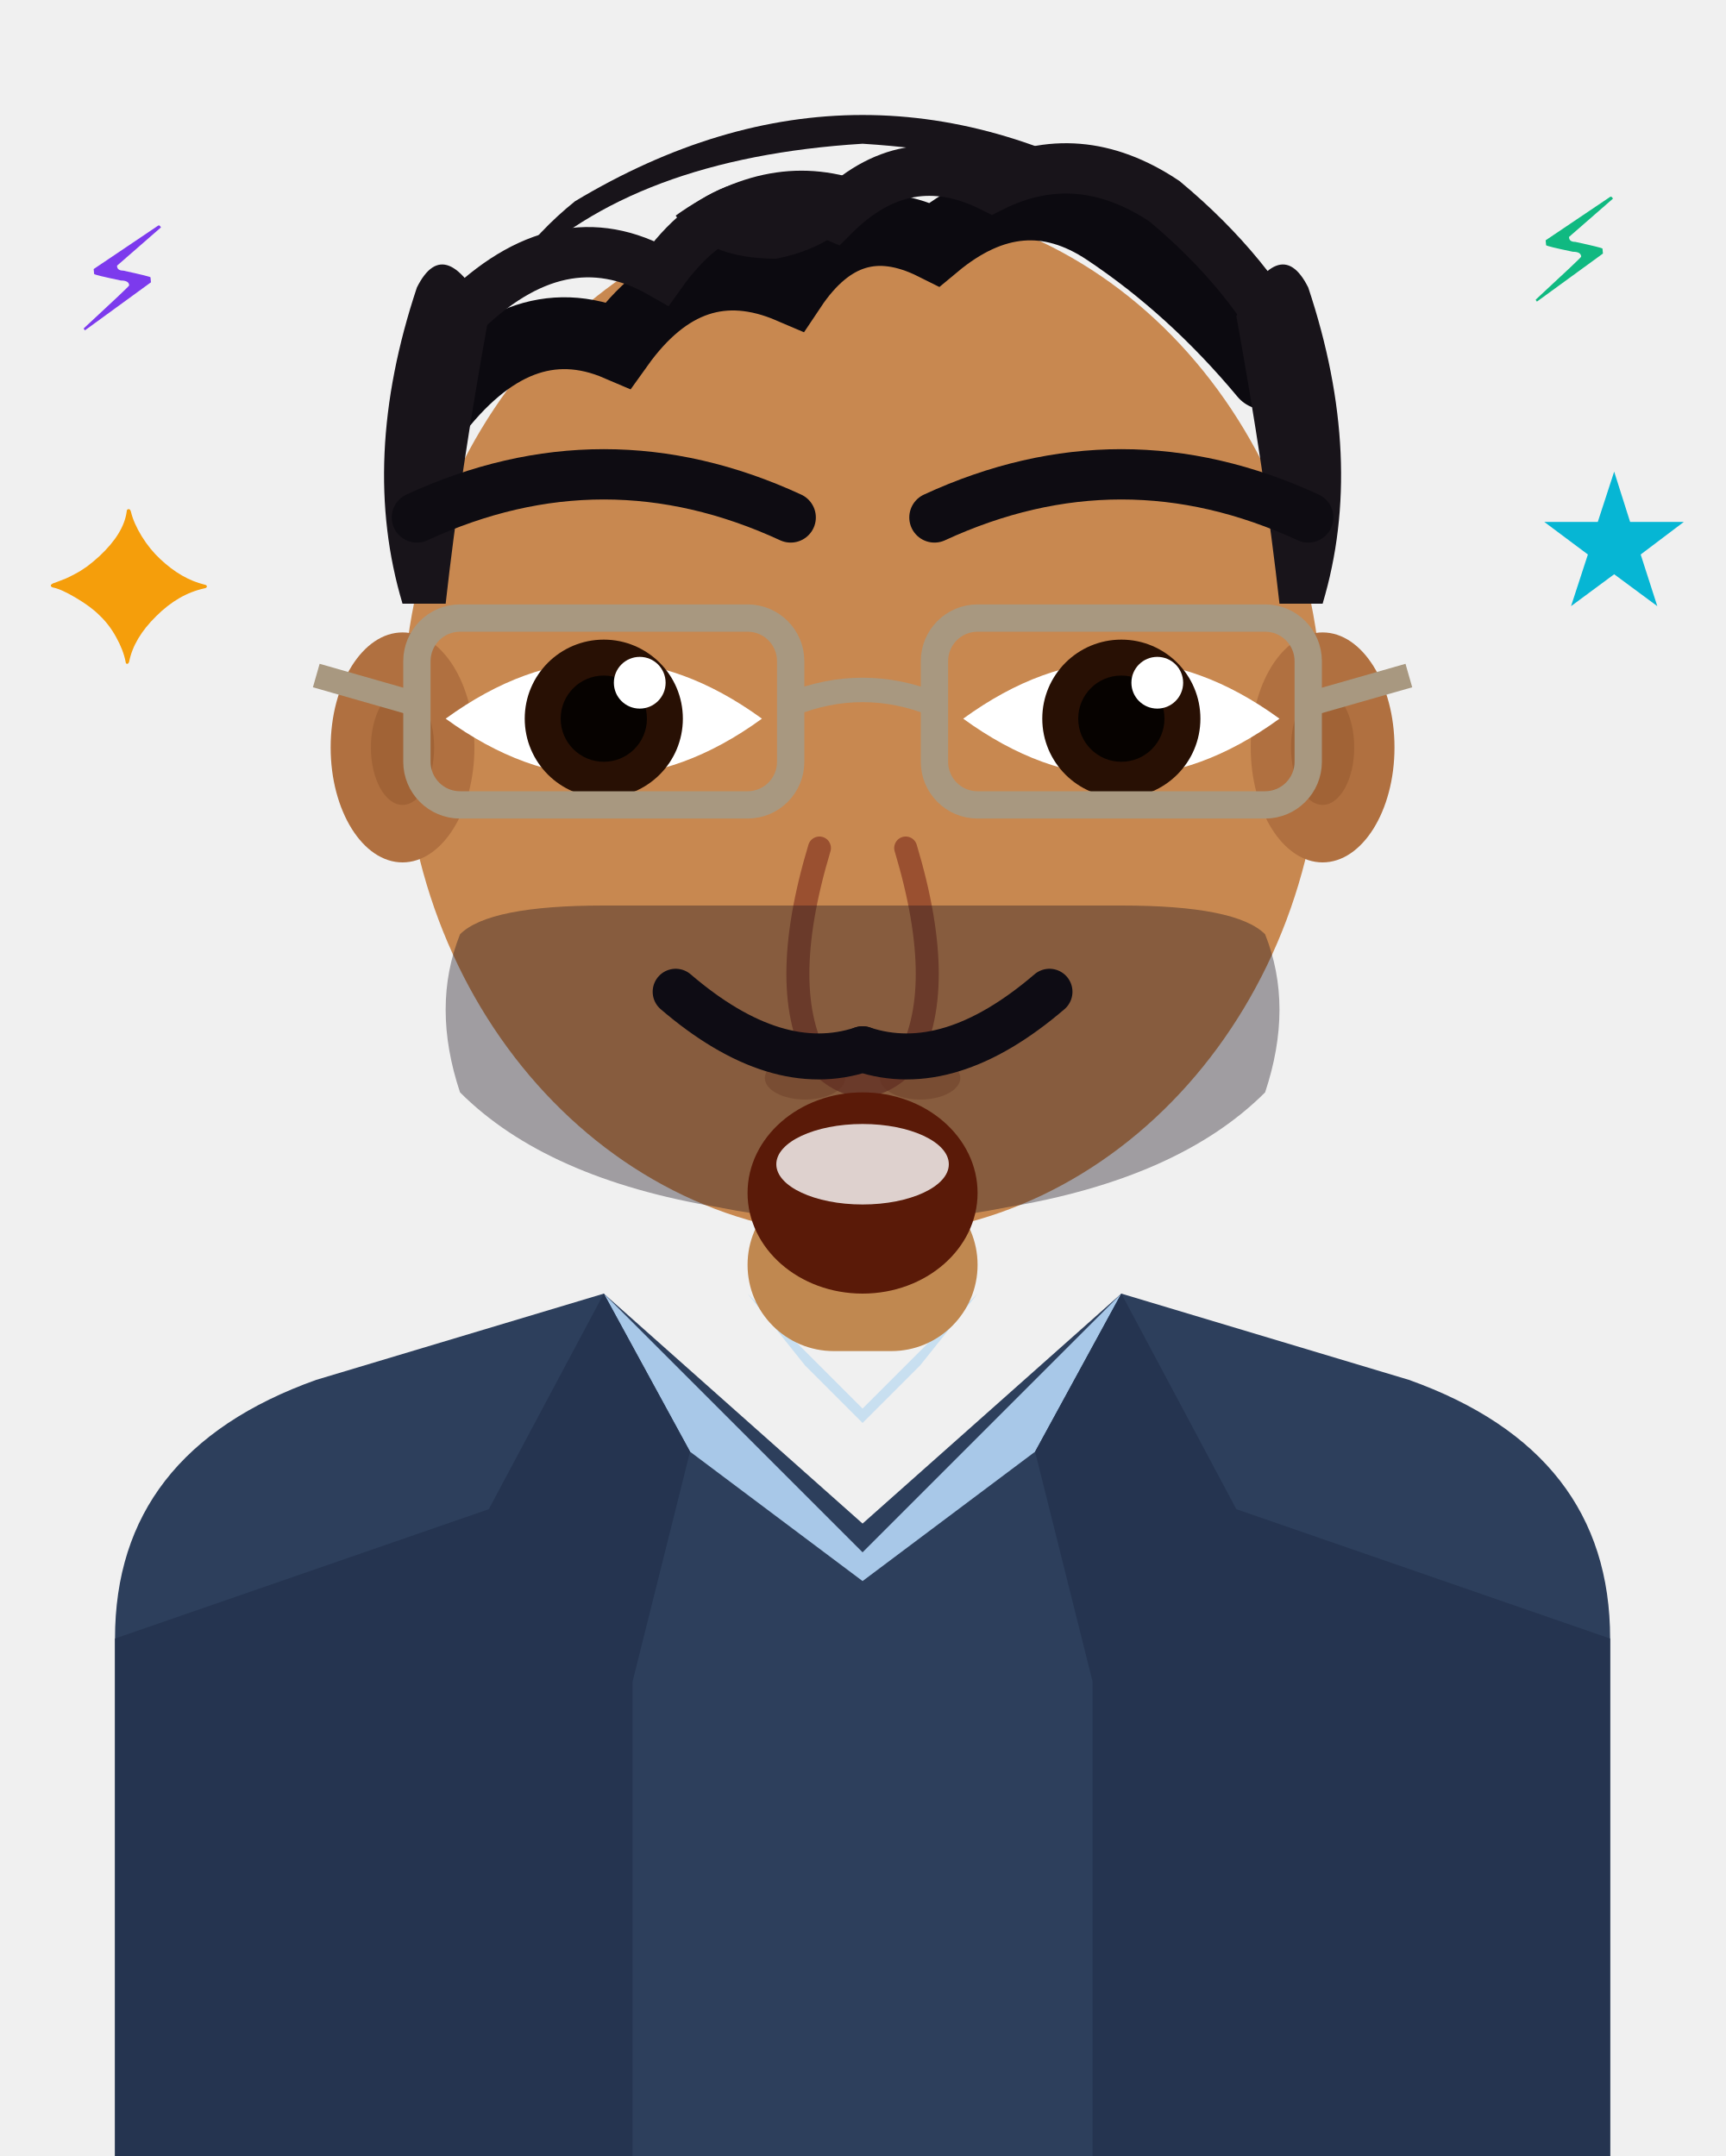
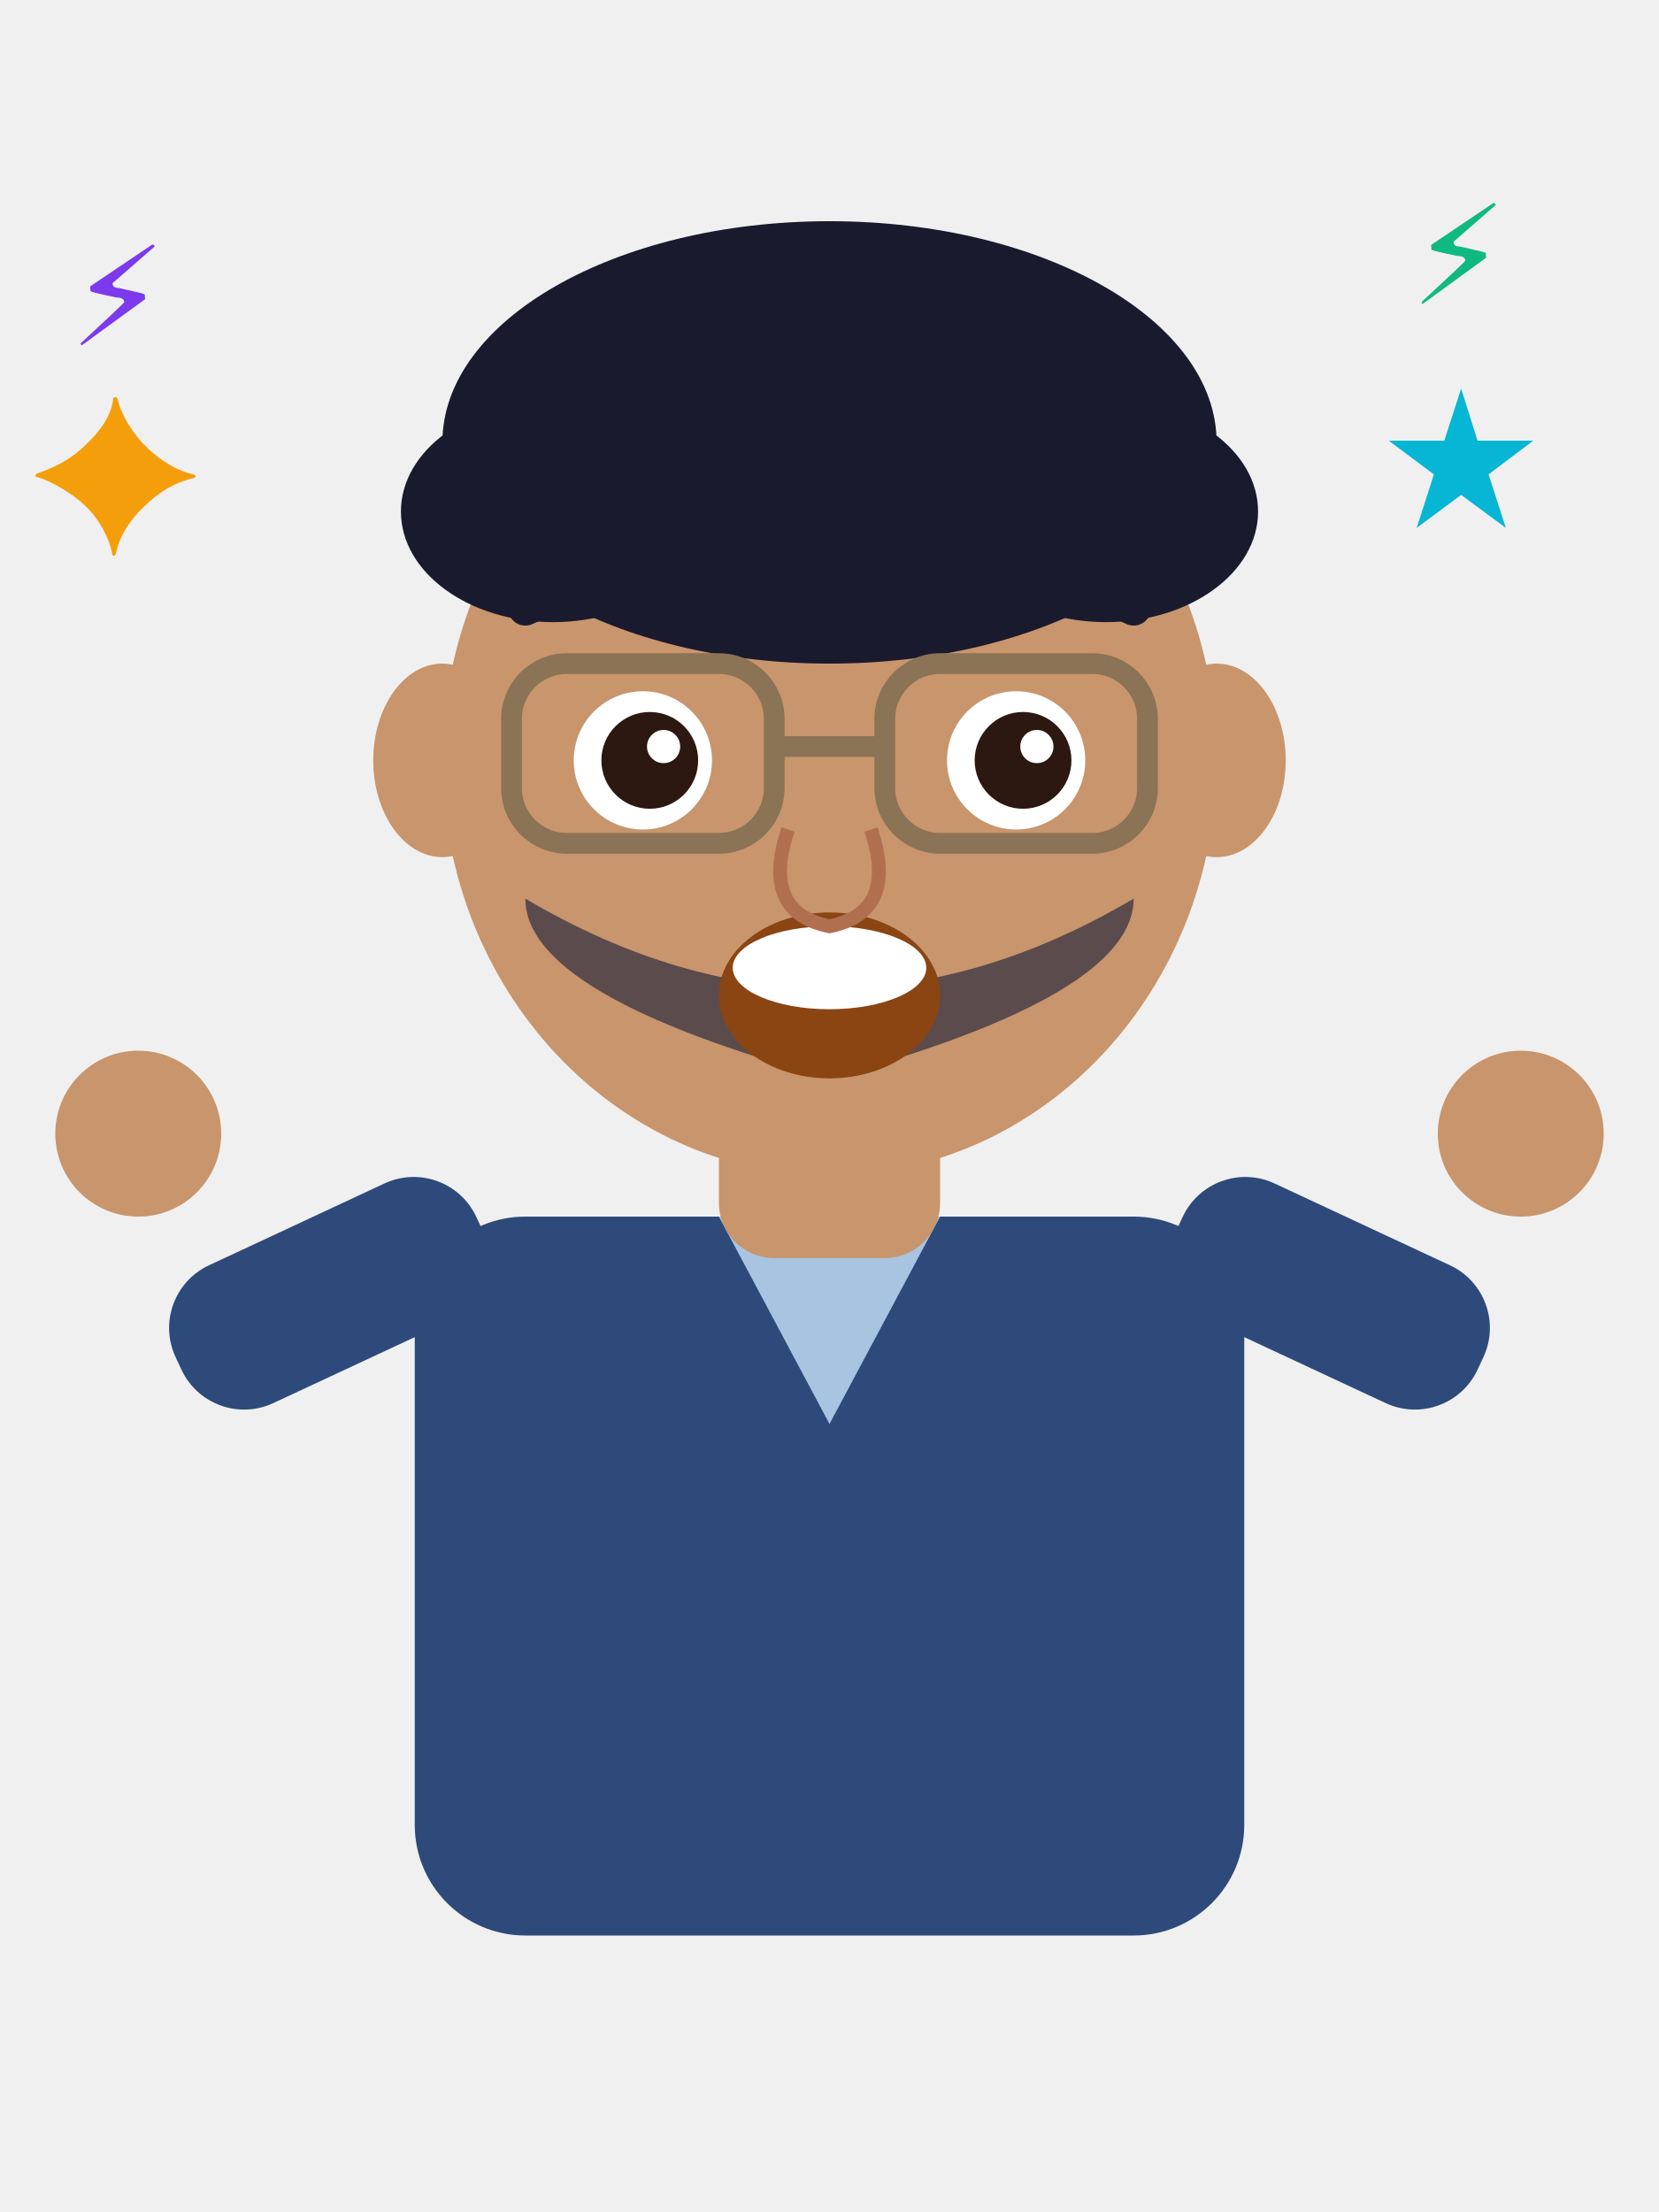
- <svg xmlns="http://www.w3.org/2000/svg" viewBox="0 0 120 150" width="120" height="150">
-   <defs>
-     <style>
-       .av{animation:wowS .5s ease-in-out infinite;}
-       .i1{animation:spin 1.8s linear infinite;transform-origin:10px 42px;}
-       .i2{animation:spin 2.3s linear infinite reverse;transform-origin:110px 38px;}
-       .i3{animation:pop 1.1s ease-in-out infinite;}
-       .i4{animation:pop 1.1s .55s ease-in-out infinite;}
-       @keyframes wowS{0%,100%{transform:scale(1) rotate(0);}25%{transform:scale(1.05) rotate(-2deg);}75%{transform:scale(1.05) rotate(2deg);}}
-       @keyframes spin{0%{transform:rotate(0);}100%{transform:rotate(360deg);}}
-       @keyframes pop{0%,100%{opacity:1;transform:scale(1);}50%{opacity:.15;transform:scale(.5);}}
-     </style>
-   </defs>
-   <text x="3" y="46" font-size="15" class="i1" fill="#f59e0b">✦</text>
-   <text x="107" y="42" font-size="13" class="i2" fill="#06b6d4">★</text>
-   <text x="5" y="23" font-size="10" class="i3" fill="#7c3aed">⚡</text>
-   <text x="106" y="21" font-size="10" class="i4" fill="#10b981">⚡</text>
-   <g class="av">
-     <path d="M8 150 L8 114 Q8 101 22 96 L42 90 L60 106 L78 90 L98 96 Q112 101 112 114 L112 150 Z" fill="#2d3f5c" />
-     <path d="M42 90 L60 108 L78 90 L72 101 L60 110 L48 101 Z" fill="#a8c8e8" />
-     <path d="M42 90 L34 105 L8 114 L8 150 L44 150 L44 117 L48 101 Z" fill="#253450" />
-     <path d="M78 90 L86 105 L112 114 L112 150 L76 150 L76 117 L72 101 Z" fill="#253450" />
-     <path d="M52 90 L60 98 L68 90 L64 95 L60 99 L56 95 Z" fill="#c8dff0" />
-     <rect x="52" y="82" width="16" height="12" rx="6" fill="#c08850" />
-     <ellipse cx="60" cy="50" rx="32" ry="36" fill="#c88850" />
-     <ellipse cx="28" cy="52" rx="5" ry="8" fill="#b07040" />
-     <ellipse cx="92" cy="52" rx="5" ry="8" fill="#b07040" />
-     <ellipse cx="28" cy="52" rx="2.2" ry="4" fill="#8a5028" opacity="0.4" />
-     <ellipse cx="92" cy="52" rx="2.2" ry="4" fill="#8a5028" opacity="0.4" />
-     <path d="M28 42 Q28 12 60 10 Q92 12 92 42 Q90 22 80 14 Q70 8 60 8 Q50 8 40 14 Q30 22 28 42 Z" fill="#18141a" />
-     <path d="M30 29 Q36 21 43 24 Q48 17 55 20 Q59 14 65 17 Q71 12 77 16 Q83 20 88 26" fill="none" stroke="#0c0a10" stroke-width="5" stroke-linecap="round" />
-     <path d="M32 22 Q39 15 46 19 Q51 12 58 15 Q63 10 69 13 Q75 10 81 14 Q87 19 90 25" fill="none" stroke="#18141a" stroke-width="3.5" stroke-linecap="round" />
-     <path d="M47 15 Q54 10 61 13 Q59 17 54 18 Q49 18 47 15 Z" fill="#18141a" />
-     <path d="M28 42 Q25 32 29 20 Q31 16 34 22 Q32 33 31 42 Z" fill="#18141a" />
-     <path d="M92 42 Q95 32 91 20 Q89 16 86 22 Q88 33 89 42 Z" fill="#18141a" />
-     <path d="M29 36 Q42 30 55 36" stroke="#0e0c12" stroke-width="3.5" fill="none" stroke-linecap="round" />
-     <path d="M65 36 Q78 30 91 36" stroke="#0e0c12" stroke-width="3.5" fill="none" stroke-linecap="round" />
-     <path d="M31 50 Q42 42 53 50 Q42 58 31 50 Z" fill="white" />
-     <circle cx="42" cy="50" r="5.5" fill="#281004" />
-     <circle cx="42" cy="50" r="3" fill="#060200" />
-     <circle cx="44.5" cy="47.5" r="1.8" fill="white" />
-     <path d="M67 50 Q78 42 89 50 Q78 58 67 50 Z" fill="white" />
-     <circle cx="78" cy="50" r="5.5" fill="#281004" />
-     <circle cx="78" cy="50" r="3" fill="#060200" />
-     <circle cx="80.5" cy="47.5" r="1.8" fill="white" />
-     <rect x="29" y="43" width="26" height="13" rx="3" fill="none" stroke="#a89880" stroke-width="1.9" />
-     <rect x="65" y="43" width="26" height="13" rx="3" fill="none" stroke="#a89880" stroke-width="1.9" />
-     <path d="M55 49 Q60 47 65 49" stroke="#a89880" stroke-width="1.7" fill="none" />
-     <line x1="29" y1="49" x2="22" y2="47" stroke="#a89880" stroke-width="1.7" />
-     <line x1="91" y1="49" x2="98" y2="47" stroke="#a89880" stroke-width="1.7" />
-     <path d="M57 59 Q54 69 57 74 Q60 77 63 74 Q66 69 63 59" stroke="#9a5030" stroke-width="1.6" fill="none" stroke-linecap="round" />
-     <ellipse cx="56" cy="75" rx="2.8" ry="1.5" fill="#8a4020" opacity="0.35" />
-     <ellipse cx="64" cy="75" rx="2.8" ry="1.5" fill="#8a4020" opacity="0.35" />
-     <path d="M32 65 Q34 63 42 63 Q50 63 60 63 Q70 63 78 63 Q86 63 88 65              Q90 70 88 76 Q82 82 70 84 Q60 86 50 84 Q38 82 32 76 Q30 70 32 65 Z" fill="#1c1620" opacity="0.38" />
-     <path d="M47 69 Q54 75 60 73" stroke="#0e0c14" stroke-width="3.2" fill="none" stroke-linecap="round" />
-     <path d="M60 73 Q66 75 73 69" stroke="#0e0c14" stroke-width="3.2" fill="none" stroke-linecap="round" />
-     <ellipse cx="60" cy="83" rx="8" ry="7" fill="#5a1a08" />
-     <ellipse cx="60" cy="81" rx="6" ry="2.8" fill="white" opacity="0.8" />
-   </g>
+ <svg xmlns="http://www.w3.org/2000/svg" viewBox="0 0 120 160" width="120" height="160">
+   <rect x="30" y="88" width="60" height="52" rx="8" fill="#2d4a7a" />
+   <polygon points="52,88 60,103 68,88" fill="#a8c4e0" />
+   <rect x="12" y="88" width="24" height="11" rx="5" fill="#2d4a7a" transform="rotate(-25 24 94)" />
+   <rect x="84" y="88" width="24" height="11" rx="5" fill="#2d4a7a" transform="rotate(25 96 94)" />
+   <ellipse cx="10" cy="82" rx="6" ry="6" fill="#c8956c" />
+   <ellipse cx="110" cy="82" rx="6" ry="6" fill="#c8956c" />
+   <text x="2" y="40" font-size="16" fill="#f59e0b">✦</text>
+   <text x="100" y="38" font-size="14" fill="#06b6d4">★</text>
+   <text x="5" y="25" font-size="10" fill="#7c3aed">⚡</text>
+   <text x="102" y="22" font-size="10" fill="#10b981">⚡</text>
+   <rect x="52" y="75" width="16" height="16" rx="4" fill="#c8956c" />
+   <ellipse cx="60" cy="55" rx="28" ry="30" fill="#c8956c" />
+   <ellipse cx="60" cy="32" rx="28" ry="16" fill="#1a1a2e" />
+   <ellipse cx="40" cy="37" rx="11" ry="8" fill="#1a1a2e" />
+   <ellipse cx="80" cy="37" rx="11" ry="8" fill="#1a1a2e" />
+   <ellipse cx="32" cy="55" rx="5" ry="7" fill="#c8956c" />
+   <ellipse cx="88" cy="55" rx="5" ry="7" fill="#c8956c" />
+   <rect x="37" y="48" width="19" height="13" rx="4" fill="none" stroke="#8b7355" stroke-width="1.5" />
+   <rect x="64" y="48" width="19" height="13" rx="4" fill="none" stroke="#8b7355" stroke-width="1.5" />
+   <line x1="56" y1="54" x2="64" y2="54" stroke="#8b7355" stroke-width="1.5" />
+   <circle cx="46.5" cy="55" r="5" fill="white" />
+   <circle cx="73.5" cy="55" r="5" fill="white" />
+   <circle cx="47" cy="55" r="3.5" fill="#2c1810" />
+   <circle cx="74" cy="55" r="3.5" fill="#2c1810" />
+   <circle cx="48" cy="54" r="1.2" fill="white" />
+   <circle cx="75" cy="54" r="1.2" fill="white" />
+   <path d="M38 44 Q46.5 40 55 44" stroke="#1a1a2e" stroke-width="2.5" fill="none" stroke-linecap="round" />
+   <path d="M65 44 Q73.5 40 82 44" stroke="#1a1a2e" stroke-width="2.5" fill="none" stroke-linecap="round" />
+   <path d="M38 65 Q60 78 82 65 Q82 72 60 78 Q38 72 38 65 Z" fill="#2c2c3e" opacity="0.7" />
+   <ellipse cx="60" cy="72" rx="8" ry="6" fill="#8b4513" />
+   <ellipse cx="60" cy="70" rx="7" ry="3" fill="white" />
+   <path d="M57 60 Q55 66 60 67 Q65 66 63 60" stroke="#b07050" stroke-width="1" fill="none" />
</svg>
